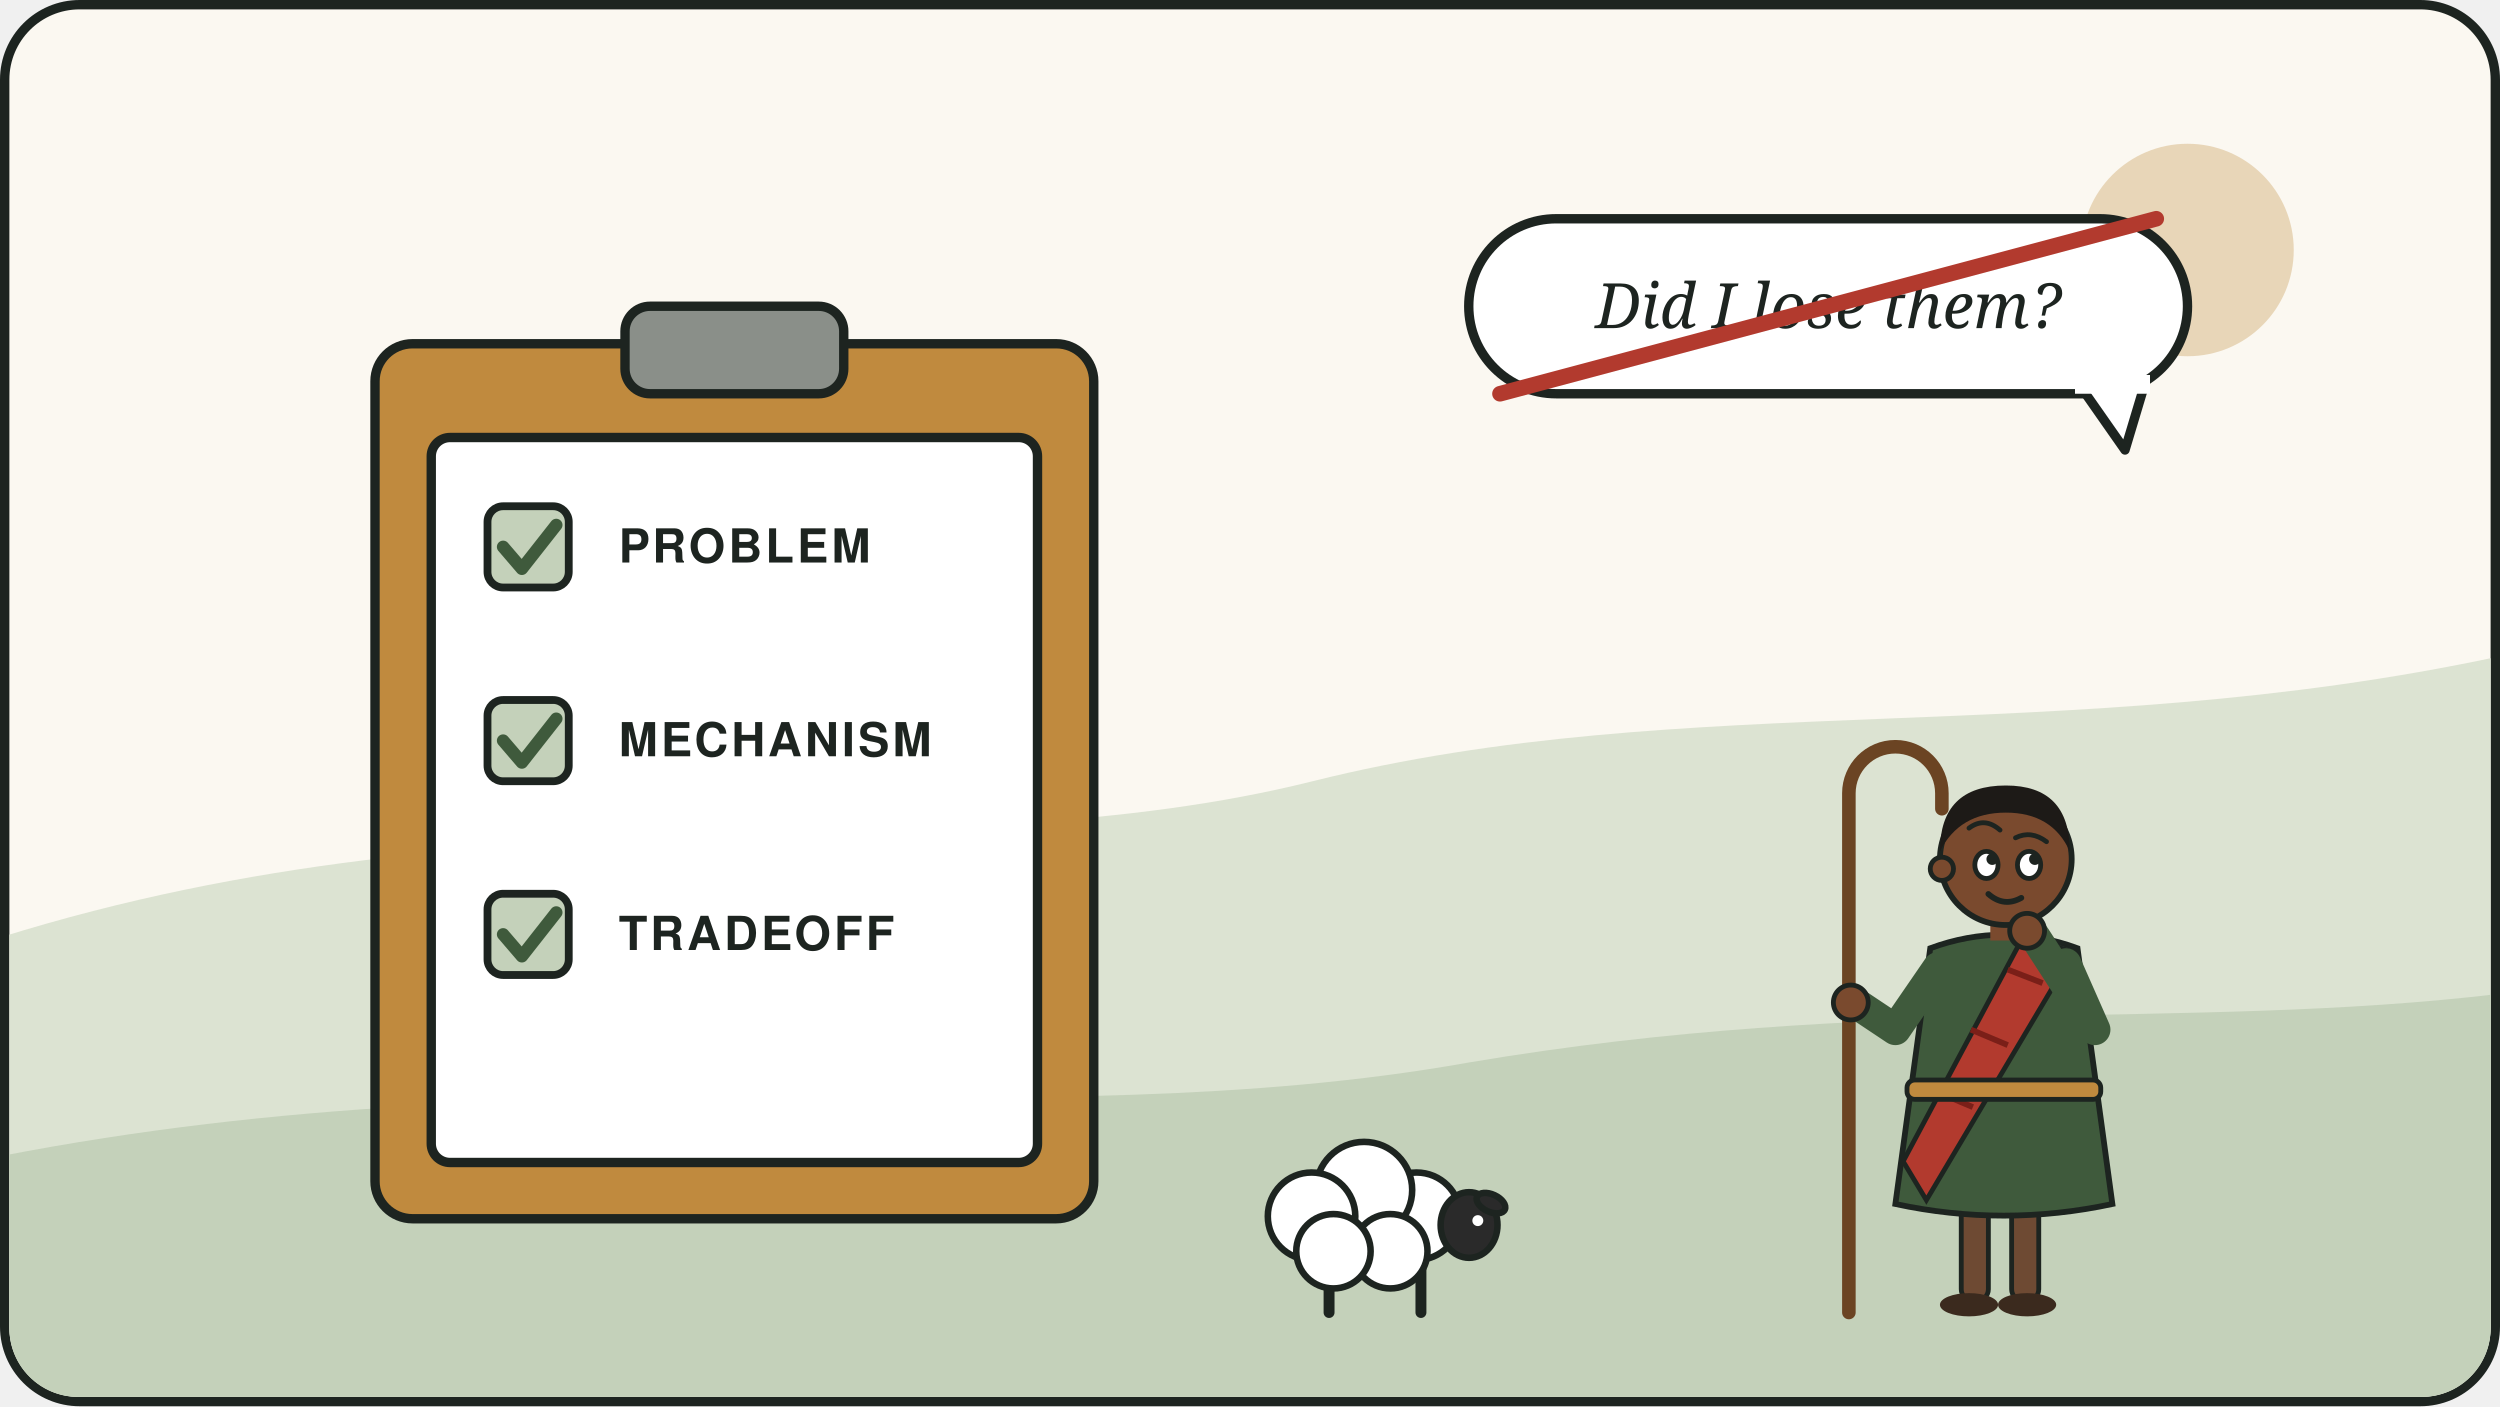
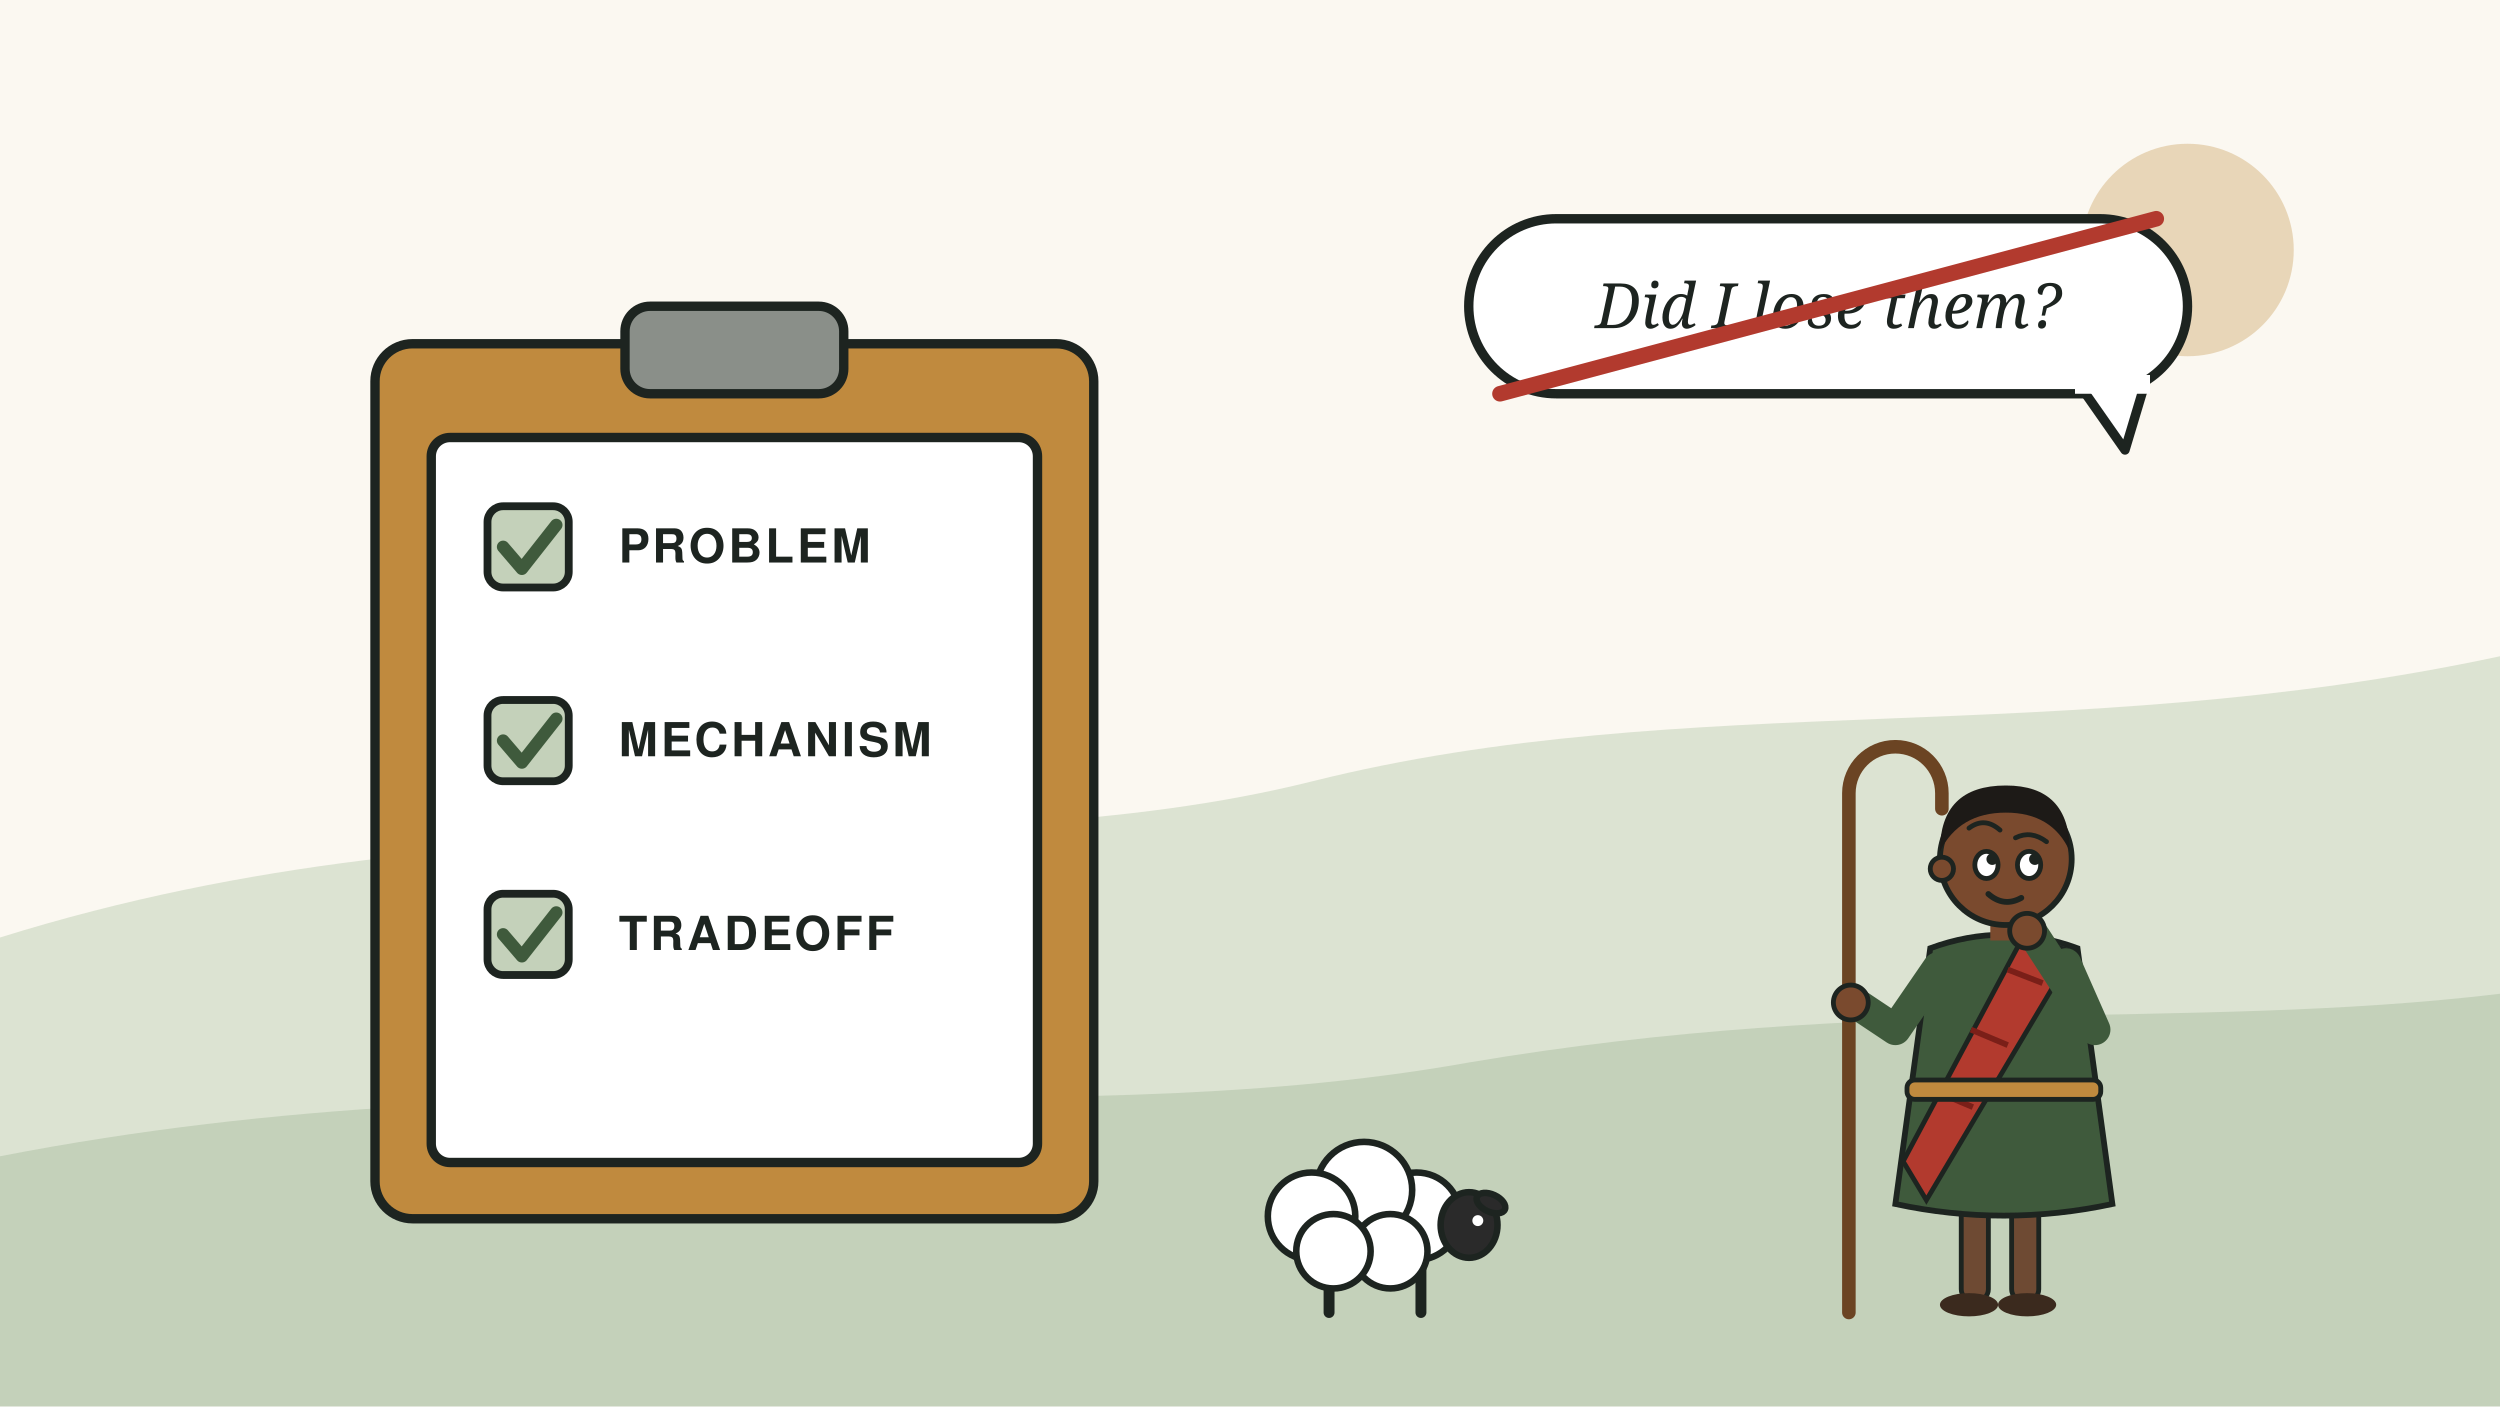
<svg xmlns="http://www.w3.org/2000/svg" viewBox="0 0 800 450" role="img" aria-labelledby="t d">
-   <rect x="1.5" y="1.5" width="797" height="447" rx="24" fill="#FBF8F1" stroke="#1D2420" stroke-width="3" />
-   <clipPath id="panel">
-     <rect x="3" y="3" width="794" height="444" rx="22" />
-   </clipPath>
-   <g clip-path="url(#panel)">
+   <rect width="800" height="450" fill="#FBF8F1" />
+   <g>
    <circle cx="700" cy="80" r="34" fill="#E8D6B8" />
    <path d="M0 300 C160 250 300 280 420 250 C540 220 660 240 800 210 V450 H0 Z" fill="#DCE3D2" />
    <path d="M0 370 C180 335 330 365 470 340 C600 318 700 330 800 318 V450 H0 Z" fill="#C4D1BA" />
    <g transform="translate(120 110)">
      <rect x="0" y="0" width="230" height="280" rx="12" fill="#C08A3E" stroke="#1D2420" stroke-width="3" />
      <rect x="18" y="30" width="194" height="232" rx="6" fill="#fff" stroke="#1D2420" stroke-width="3" />
      <rect x="80" y="-12" width="70" height="28" rx="8" fill="#8A8F89" stroke="#1D2420" stroke-width="3" />
      <g transform="translate(36 70)">
        <rect x="0" y="-18" width="26" height="26" rx="5" fill="#C4D1BA" stroke="#1D2420" stroke-width="2.5" />
        <path d="M5 -5 L11 2 L22 -12" stroke="#3F5A3C" stroke-width="4" fill="none" stroke-linecap="round" stroke-linejoin="round" />
        <text x="42" y="0" text-anchor="start" font-family="Karla, Helvetica, Arial, sans-serif" font-weight="700" font-size="15" fill="#1D2420" letter-spacing="1">PROBLEM</text>
      </g>
      <g transform="translate(36 132)">
        <rect x="0" y="-18" width="26" height="26" rx="5" fill="#C4D1BA" stroke="#1D2420" stroke-width="2.5" />
        <path d="M5 -5 L11 2 L22 -12" stroke="#3F5A3C" stroke-width="4" fill="none" stroke-linecap="round" stroke-linejoin="round" />
        <text x="42" y="0" text-anchor="start" font-family="Karla, Helvetica, Arial, sans-serif" font-weight="700" font-size="15" fill="#1D2420" letter-spacing="1">MECHANISM</text>
      </g>
      <g transform="translate(36 194)">
        <rect x="0" y="-18" width="26" height="26" rx="5" fill="#C4D1BA" stroke="#1D2420" stroke-width="2.5" />
        <path d="M5 -5 L11 2 L22 -12" stroke="#3F5A3C" stroke-width="4" fill="none" stroke-linecap="round" stroke-linejoin="round" />
        <text x="42" y="0" text-anchor="start" font-family="Karla, Helvetica, Arial, sans-serif" font-weight="700" font-size="15" fill="#1D2420" letter-spacing="1">TRADEOFF</text>
      </g>
    </g>
    <g transform="translate(440 420) scale(-0.7 0.7) translate(-171 -520)">
      <g stroke="#1D2420" stroke-width="3">
        <line x1="150" y1="498" x2="150" y2="520" stroke-width="5" stroke-linecap="round" />
        <line x1="192" y1="498" x2="192" y2="520" stroke-width="5" stroke-linecap="round" />
        <circle cx="152" cy="476" r="20" fill="#fff" />
        <circle cx="176" cy="464" r="22" fill="#fff" />
        <circle cx="200" cy="476" r="20" fill="#fff" />
        <circle cx="164" cy="492" r="17" fill="#fff" />
        <circle cx="190" cy="492" r="17" fill="#fff" />
        <ellipse cx="128" cy="480" rx="13" ry="15" fill="#2A2A2A" />
        <ellipse cx="118" cy="470" rx="7" ry="4" fill="#2A2A2A" transform="rotate(-25 118 470)" />
      </g>
      <circle cx="124" cy="478" r="2.5" fill="#fff" />
    </g>
    <g transform="translate(640 420) scale(-0.62 0.62) translate(-392 -520)">
      <path d="M470 520 V252 a24 24 0 0 0 -48 0 v8" stroke="#6B4423" stroke-width="7" stroke-linecap="round" fill="none" />
      <rect x="372" y="452" width="14" height="62" rx="6" fill="#6E4A33" stroke="#1D2420" stroke-width="2.5" />
      <rect x="398" y="452" width="14" height="62" rx="6" fill="#6E4A33" stroke="#1D2420" stroke-width="2.5" />
      <ellipse cx="378" cy="516" rx="15" ry="6" fill="#3B2A1E" />
      <ellipse cx="408" cy="516" rx="15" ry="6" fill="#3B2A1E" />
      <path d="M352 332 Q390 318 428 332 L446 464 Q390 476 334 464 Z" fill="#3F5A3C" stroke="#1D2420" stroke-width="3" />
      <path d="M354 334 L380 326 L442 442 L430 462 Z" fill="#B23A2E" stroke="#1D2420" stroke-width="2.5" />
      <path d="M370 350 L388 343 M388 382 L407 374 M406 414 L425 406" stroke="#7A1F18" stroke-width="3" />
      <rect x="340" y="400" width="100" height="10" rx="4" fill="#C08A3E" stroke="#1D2420" stroke-width="2.5" />
      <rect x="381" y="312" width="16" height="16" fill="#7A4A2E" />
      <circle cx="389" cy="286" r="34" fill="#7A4A2E" stroke="#1D2420" stroke-width="3" />
      <circle cx="422" cy="291" r="6" fill="#7A4A2E" stroke="#1D2420" stroke-width="2.5" />
      <path d="M356 282 Q356 248 389 248 Q423 248 423 282 Q413 262 389 262 Q365 262 356 282 Z" fill="#1D1A17" />
      <ellipse cx="377" cy="289" rx="6" ry="7" fill="#fff" stroke="#1D2420" stroke-width="2.5" />
      <ellipse cx="399" cy="289" rx="6" ry="7" fill="#fff" stroke="#1D2420" stroke-width="2.5" />
      <circle cx="374" cy="286" r="3" fill="#1D2420" />
      <circle cx="396" cy="286" r="3" fill="#1D2420" />
      <path d="M368 277 Q376 271 384 275 M392 271 Q400 264 408 270" stroke="#1D2420" stroke-width="2.5" stroke-linecap="round" fill="none" />
      <path d="M381 306 Q390 311 398 304" stroke="#1D2420" stroke-width="3" stroke-linecap="round" fill="none" />
      <path d="M358 340 L343 374 L374 326" stroke="#3F5A3C" stroke-width="16" stroke-linecap="round" stroke-linejoin="round" fill="none" />
      <circle cx="378" cy="323" r="9" fill="#7A4A2E" stroke="#1D2420" stroke-width="2.5" />
      <path d="M424 342 L446 374 L464 362" stroke="#3F5A3C" stroke-width="16" stroke-linecap="round" stroke-linejoin="round" fill="none" />
      <circle cx="469" cy="360" r="9" fill="#7A4A2E" stroke="#1D2420" stroke-width="2.5" />
    </g>
    <g>
      <g>
        <rect x="470" y="70" width="230" height="56" rx="28.0" fill="#fff" stroke="#1D2420" stroke-width="3" />
        <path d="M666 124 L680 144 L686 124" fill="#fff" stroke="#1D2420" stroke-width="3" stroke-linejoin="round" />
        <rect x="664" y="120" width="24" height="6" fill="#fff" />
        <text x="585.0" y="105.0" text-anchor="middle" font-family="Fraunces, Georgia, serif" font-style="italic" font-size="20" fill="#1D2420">Did I lose them?</text>
      </g>
      <line x1="480" y1="126" x2="690" y2="70" stroke="#B23A2E" stroke-width="5" stroke-linecap="round" />
    </g>
  </g>
</svg>
